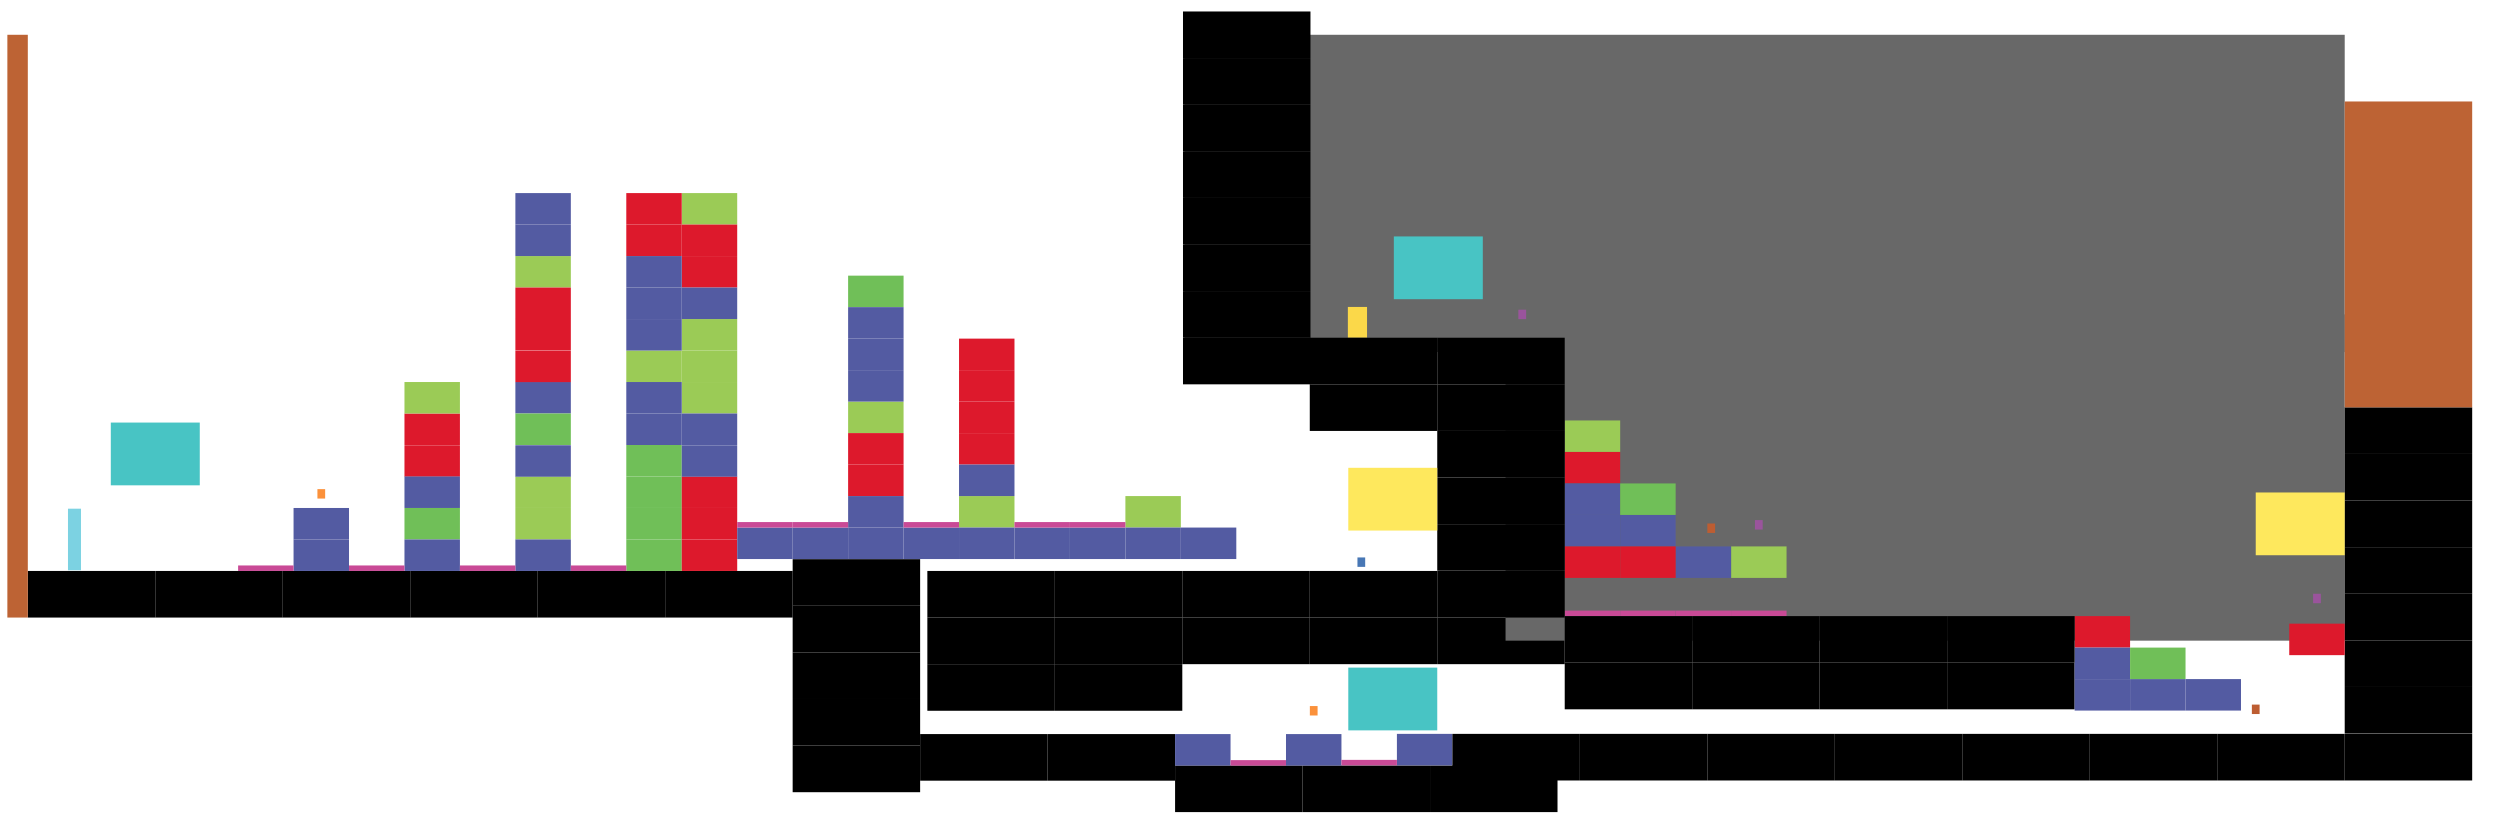
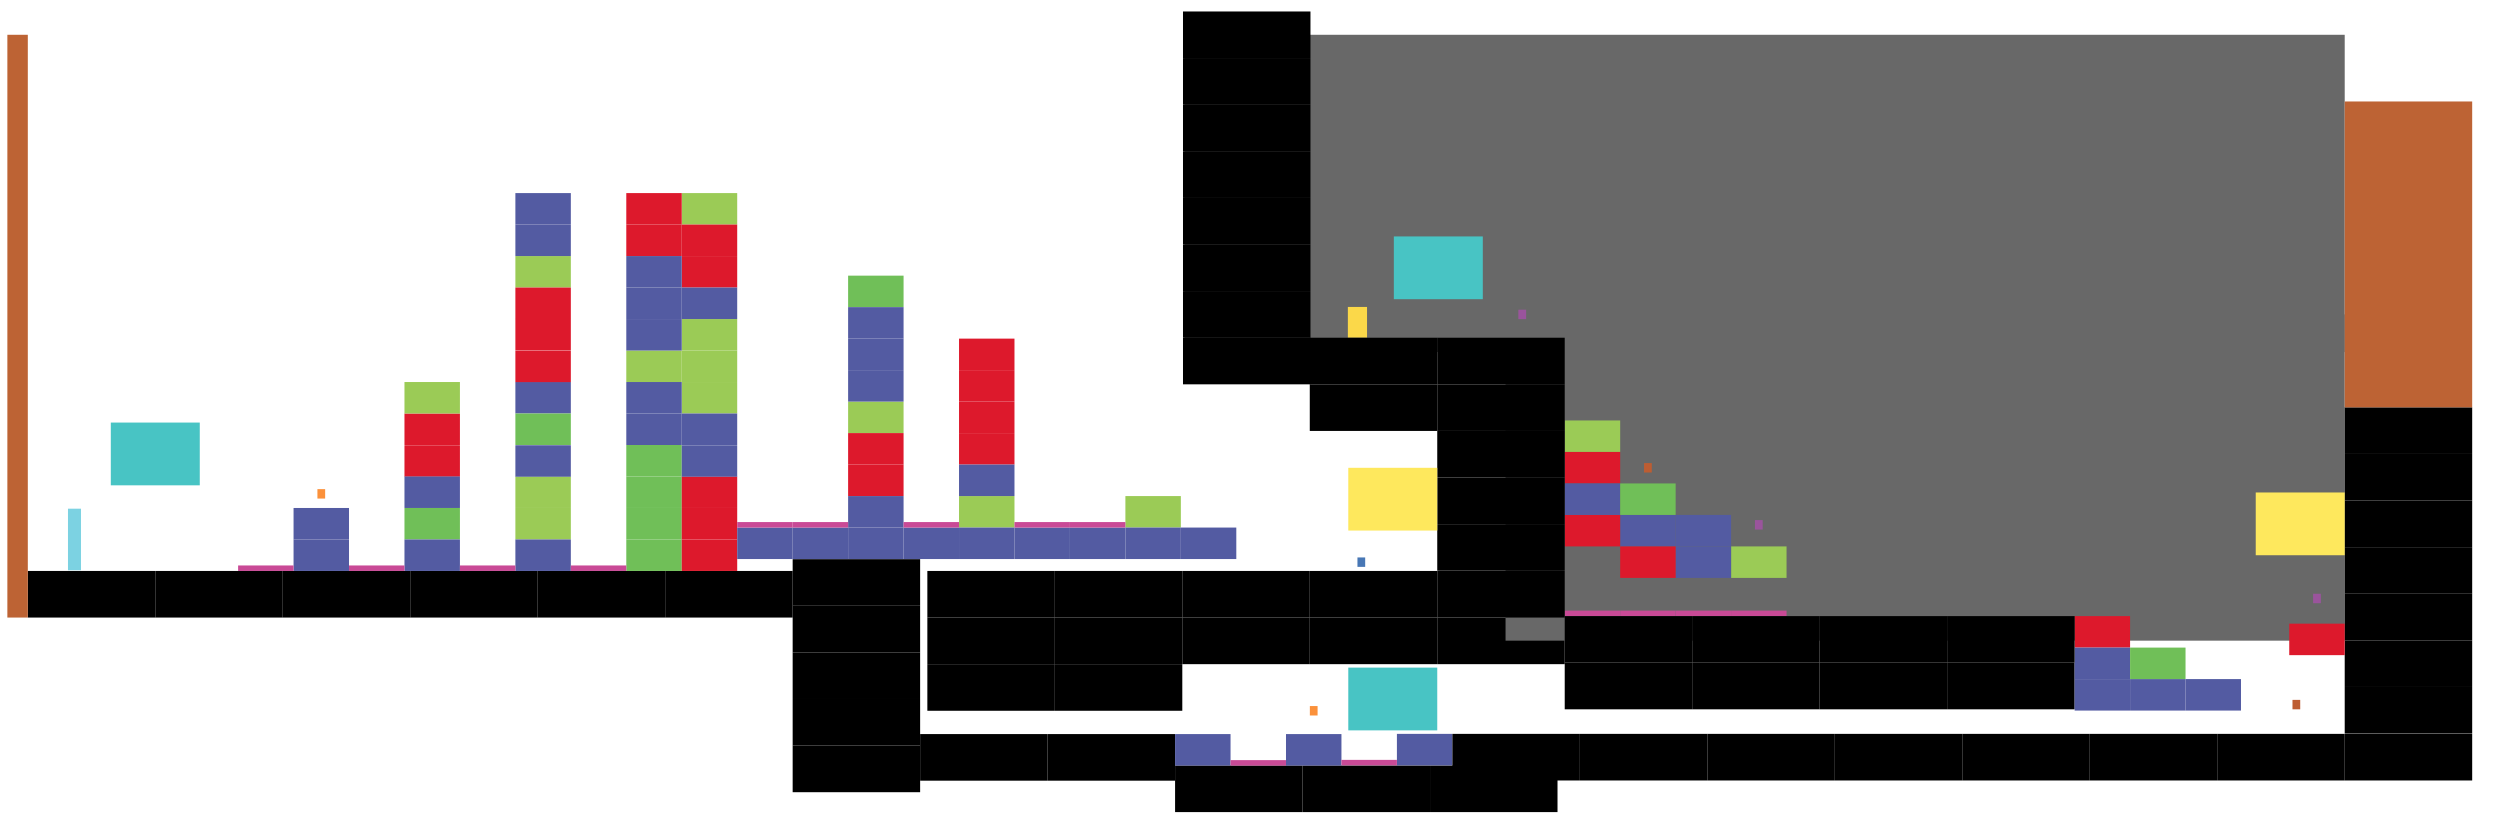
<svg xmlns="http://www.w3.org/2000/svg" version="1.1" id="Calque_1" x="0px" y="0px" width="16383px" height="5435.21px" viewBox="0 0 16383 5435.21" enable-background="new 0 0 16383 5435.21" xml:space="preserve">
  <rect id="pillevolutionb_1_" x="2080.097" y="3205.373" fill="#FB913B" width="50.685" height="61.859" />
  <rect id="characterstart_4_" x="445.481" y="3333.532" fill="#7CD2E2" width="85.193" height="403.363" />
  <rect id="groundcage1_27_" x="182.25" y="3741.571" width="835.366" height="305.416" />
  <rect id="groundcage1_11_" x="1017.618" y="3741.571" width="835.366" height="305.416" />
  <rect id="groundcage4_1_" x="1852.984" y="3741.571" width="835.367" height="305.416" />
  <rect id="groundcage1_28_" x="2688.351" y="3741.571" width="835.366" height="305.416" />
  <rect id="groundcage1_31_" x="3523.717" y="3741.571" width="835.366" height="305.416" />
  <rect id="groundcage1_30_" x="4359.083" y="3741.571" width="835.367" height="305.416" />
  <rect id="platformcage1_12_" x="2650.558" y="3328.852" fill="#70BF58" width="363.414" height="206.352" />
  <rect id="platformcage2_26_" x="3377.384" y="3328.854" fill="#9BCB56" width="363.414" height="206.349" />
  <rect id="platformcage2_76_" x="3377.386" y="3122.502" fill="#9BCB56" width="363.413" height="206.352" />
  <rect id="platformcage2_10_" x="3377.384" y="1678.04" fill="#9BCB56" width="363.411" height="206.353" />
  <rect id="platformcage2_33_" x="4467.624" y="2503.445" fill="#9BCB56" width="363.411" height="206.355" />
  <rect id="platformcage2_32_" x="4467.623" y="2297.094" fill="#9BCB56" width="363.412" height="206.351" />
  <rect id="platformcage2_31_" x="4467.624" y="2090.744" fill="#9BCB56" width="363.414" height="206.351" />
  <rect id="platformcage2_6_" x="4467.624" y="1265.337" fill="#9BCB56" width="363.414" height="206.351" />
  <rect id="platformcage1_90_" x="4104.212" y="3328.854" fill="#70BF58" width="363.413" height="206.353" />
  <rect id="platformcage1_4_" x="4104.211" y="3535.214" fill="#70BF58" width="363.413" height="206.354" />
  <rect id="platformcage1_89_" x="4104.212" y="3122.502" fill="#70BF58" width="363.413" height="206.352" />
  <rect id="platformcage1_28_" x="4104.212" y="2916.151" fill="#70BF58" width="363.413" height="206.351" />
  <rect id="platformcage2_38_" x="4104.211" y="2297.094" fill="#9BCB56" width="363.412" height="206.351" />
  <rect id="groundcage3_11_" x="5194.449" y="3664.376" width="835.367" height="305.418" />
  <rect id="groundcage3_16_" x="6077.113" y="3741.57" width="835.367" height="305.418" />
  <rect id="groundcage3_17_" x="6077.113" y="4046.988" width="835.367" height="305.418" />
  <rect id="groundcage2_2_" x="6077.113" y="4352.408" width="835.367" height="305.418" />
  <rect id="groundcage3_12_" x="5194.449" y="3969.794" width="835.367" height="305.418" />
  <rect id="groundcage3_13_" x="5194.449" y="4275.212" width="835.367" height="305.418" />
  <rect id="groundcage3_14_" x="5194.449" y="4580.63" width="835.367" height="305.418" />
  <rect id="groundcage3_15_" x="5194.449" y="4886.048" width="835.367" height="305.418" />
  <rect id="groundcage1_40_" x="6029.816" y="4810.536" width="835.367" height="305.416" />
  <rect id="groundcage1_39_" x="6865.184" y="4810.536" width="835.367" height="305.416" />
  <rect id="groundcage4_2_" x="6912.48" y="3741.571" width="835.366" height="305.416" />
  <rect id="groundcage1_45_" x="7747.847" y="3741.571" width="835.366" height="305.416" />
  <rect id="groundcage1_44_" x="8583.213" y="3741.571" width="835.369" height="305.416" />
  <rect id="groundcage3_19_" x="6912.48" y="4046.987" width="835.366" height="305.42" />
  <rect id="groundcage2_3_" x="6912.48" y="4352.407" width="835.366" height="305.42" />
  <rect id="groundcage2_5_" x="7747.846" y="4046.988" width="835.367" height="305.418" />
  <rect id="groundcage2_4_" x="8583.213" y="4046.987" width="835.365" height="305.42" />
  <rect id="groundcage2_7_" x="12760.047" y="4342.876" width="835.366" height="305.42" />
  <rect id="groundcage2_8_" x="11924.678" y="4342.876" width="835.366" height="305.42" />
  <rect id="groundcage2_10_" x="11089.312" y="4342.876" width="835.366" height="305.42" />
  <rect id="groundcage2_9_" x="10253.945" y="4342.876" width="835.366" height="305.42" />
  <rect id="groundcage2_6_" x="9418.582" y="4046.987" width="835.366" height="305.42" />
  <rect id="shadows_3_" x="9866.139" y="2060.457" fill="#686868" width="5499.246" height="2137.929" />
  <rect id="shadows_2_" x="7762.309" y="227.954" fill="#686868" width="7603.074" height="2079.132" />
  <rect id="end_4_" x="8832.82" y="2011.481" fill="#FBD849" width="125.633" height="201.682" />
  <rect id="pillevolutiond_3_" x="11500.555" y="3408.366" fill="#9A549C" width="50.684" height="61.855" />
-   <rect id="pillevolutionb_3_" x="14756.945" y="4617.368" fill="#BD5D32" width="50.688" height="61.856" />
+   <rect id="pillevolutionb_3_" x="15023.104" y="4586.44" fill="#BD5D32" width="50.688" height="61.856" />
  <rect id="platformcage2_9_" x="6284.684" y="3250.84" fill="#9BCB56" width="363.413" height="206.351" />
  <rect id="platformcage2_21_" x="5557.858" y="2631.781" fill="#9BCB56" width="363.412" height="206.354" />
  <rect id="platformcage1_59_" x="5557.859" y="1806.374" fill="#70BF58" width="363.413" height="206.351" />
  <rect id="platformcage2_16_" x="7374.925" y="3250.837" fill="#9BCB56" width="363.415" height="206.355" />
  <rect id="pillevolutiona_4_" x="8895.635" y="3653.015" fill="#4877B5" width="50.686" height="61.854" />
  <rect id="platformcage2_11_" x="11344.191" y="3580.767" fill="#9BCB56" width="363.412" height="206.352" />
  <rect id="platformcage2_49_" x="10253.949" y="2755.355" fill="#9BCB56" width="363.416" height="206.354" />
  <rect id="groundcage4_3_" x="8535.918" y="5016.429" width="835.368" height="305.414" />
  <rect id="groundcage1_1_" x="7700.551" y="5016.429" width="835.367" height="305.414" />
  <rect id="groundcage1_8_" x="9371.287" y="5016.429" width="835.368" height="305.414" />
  <rect id="pillevolutiond_1_" x="9950.225" y="2029.53" fill="#9A549C" width="50.688" height="61.854" />
-   <rect id="pillevolutionb_2_" x="11188.551" y="3430.581" fill="#BD5D32" width="50.686" height="61.857" />
+   <rect id="pillevolutionb_2_" x="10773.723" y="3034.682" fill="#BD5D32" width="50.686" height="61.857" />
  <rect id="platformcage4_7_" x="1923.733" y="3535.214" fill="#535BA2" width="363.413" height="206.354" />
  <rect id="platformcage4_13_" x="1923.733" y="3328.861" fill="#535BA2" width="363.413" height="206.353" />
  <rect id="pillevolutionb_4_" x="8583.746" y="4626.897" fill="#FB913B" width="50.682" height="61.859" />
  <rect id="platformcage4_14_" x="7700.551" y="4810.536" fill="#535BA2" width="363.413" height="206.352" />
  <rect id="platformcage4_15_" x="8427.381" y="4810.536" fill="#535BA2" width="363.412" height="206.352" />
  <rect id="platformcage4_16_" x="9154.205" y="4809.22" fill="#535BA2" width="363.413" height="206.352" />
  <rect id="platformcage4_17_" x="13595.414" y="4450.163" fill="#535BA2" width="363.414" height="206.352" />
  <rect id="platformcage4_18_" x="13958.828" y="4450.163" fill="#535BA2" width="363.414" height="206.352" />
  <rect id="platformcage3_8_" x="13595.418" y="4037.458" fill="#DD192C" width="363.409" height="206.354" />
  <rect id="platformcage4_19_" x="13595.414" y="4243.81" fill="#535BA2" width="363.414" height="206.352" />
  <rect id="platformcage4_50_" x="10980.775" y="3580.763" fill="#535BA2" width="363.414" height="206.354" />
-   <rect id="platformcage4_27_" x="10617.361" y="3374.411" fill="#535BA2" width="363.414" height="206.352" />
-   <rect id="platformcage4_53_" x="10253.947" y="3374.411" fill="#535BA2" width="363.414" height="206.352" />
+   <rect id="platformcage4_27_" x="10980.775" y="3374.411" fill="#535BA2" width="363.414" height="206.352" />
+   <rect id="platformcage4_53_" x="10617.358" y="3374.411" fill="#535BA2" width="363.414" height="206.352" />
  <rect id="platformcage1_1_" x="13958.826" y="4243.808" fill="#70BF58" width="363.418" height="206.355" />
  <rect id="platformcage3_31_" x="10253.951" y="2961.71" fill="#DD192C" width="363.412" height="206.353" />
-   <rect id="platformcage3_32_" x="10253.951" y="3580.767" fill="#DD192C" width="363.412" height="206.354" />
+   <rect id="platformcage3_32_" x="10253.951" y="3374.41" fill="#DD192C" width="363.412" height="206.354" />
  <rect id="platformcage3_33_" x="10617.359" y="3580.767" fill="#DD192C" width="363.412" height="206.354" />
  <rect id="platformcage4_51_" x="10253.949" y="3168.061" fill="#535BA2" width="363.414" height="206.351" />
  <rect id="platformcage1_5_" x="10617.361" y="3168.059" fill="#70BF58" width="363.418" height="206.354" />
  <rect id="platformcage3_9_" x="2650.558" y="2709.799" fill="#DD192C" width="363.413" height="206.353" />
  <rect id="platformcage3_12_" x="2650.558" y="2917.652" fill="#DD192C" width="363.413" height="206.353" />
  <rect id="platformcage2_5_" x="2650.558" y="2503.446" fill="#9BCB56" width="363.413" height="206.355" />
  <rect id="platformcage4_20_" x="2650.558" y="3122.502" fill="#535BA2" width="363.413" height="206.352" />
  <rect id="platformcage4_21_" x="2650.558" y="3535.214" fill="#535BA2" width="363.414" height="206.354" />
  <rect id="platformcage4_22_" x="3377.383" y="2917.652" fill="#535BA2" width="363.413" height="206.353" />
  <rect id="platformcage4_23_" x="3377.385" y="3535.214" fill="#535BA2" width="363.414" height="206.354" />
  <rect id="platformcage4_24_" x="3377.386" y="2503.447" fill="#535BA2" width="363.413" height="206.352" />
  <rect id="platformcage1_3_" x="3377.385" y="2709.8" fill="#70BF58" width="363.414" height="206.351" />
  <rect id="platformcage3_14_" x="3377.386" y="2089.991" fill="#DD192C" width="363.413" height="206.353" />
  <rect id="platformcage3_13_" x="3377.386" y="2297.844" fill="#DD192C" width="363.413" height="206.353" />
  <rect id="platformcage3_15_" x="3377.386" y="1884.393" fill="#DD192C" width="363.413" height="206.353" />
  <rect id="platformcage3_16_" x="4104.21" y="1265.336" fill="#DD192C" width="363.413" height="206.353" />
  <rect id="platformcage3_17_" x="4104.21" y="1471.688" fill="#DD192C" width="363.413" height="206.353" />
  <rect id="platformcage3_18_" x="4467.625" y="1471.688" fill="#DD192C" width="363.413" height="206.353" />
  <rect id="platformcage3_20_" x="4467.625" y="1678.04" fill="#DD192C" width="363.413" height="206.353" />
  <rect id="platformcage3_26_" x="6284.684" y="2219.077" fill="#DD192C" width="363.414" height="206.353" />
  <rect id="platformcage3_25_" x="6284.684" y="2425.429" fill="#DD192C" width="363.414" height="206.353" />
  <rect id="platformcage3_28_" x="5557.859" y="2838.136" fill="#DD192C" width="363.413" height="206.353" />
  <rect id="platformcage3_29_" x="6284.684" y="2838.136" fill="#DD192C" width="363.414" height="206.353" />
  <rect id="platformcage3_30_" x="6284.684" y="2631.782" fill="#DD192C" width="363.413" height="206.353" />
  <rect id="platformcage3_27_" x="5557.859" y="3044.487" fill="#DD192C" width="363.413" height="206.353" />
  <rect id="platformcage3_22_" x="4467.624" y="3122.502" fill="#DD192C" width="363.413" height="206.352" />
  <rect id="platformcage3_23_" x="4467.621" y="3328.852" fill="#DD192C" width="363.414" height="206.353" />
  <rect id="platformcage3_24_" x="4467.624" y="3535.214" fill="#DD192C" width="363.413" height="206.354" />
  <rect id="platformcage4_25_" x="3377.383" y="1471.688" fill="#535BA2" width="363.413" height="206.352" />
  <rect id="platformcage4_28_" x="4104.211" y="1678.041" fill="#535BA2" width="363.414" height="206.352" />
  <rect id="platformcage4_29_" x="4104.209" y="1884.393" fill="#535BA2" width="363.413" height="206.352" />
  <rect id="platformcage4_46_" x="5557.859" y="2012.725" fill="#535BA2" width="363.413" height="206.352" />
  <rect id="platformcage4_45_" x="5557.856" y="2219.078" fill="#535BA2" width="363.415" height="206.352" />
  <rect id="platformcage4_47_" x="5557.859" y="2425.429" fill="#535BA2" width="363.413" height="206.352" />
  <rect id="platformcage4_32_" x="4104.208" y="2503.447" fill="#535BA2" width="363.414" height="206.352" />
  <rect id="platformcage4_31_" x="4104.211" y="2090.743" fill="#535BA2" width="363.414" height="206.352" />
  <rect id="platformcage4_33_" x="4104.211" y="2709.8" fill="#535BA2" width="363.414" height="206.353" />
  <rect id="platformcage4_34_" x="4467.624" y="2709.8" fill="#535BA2" width="363.413" height="206.353" />
  <rect id="platformcage4_35_" x="4467.621" y="2917.653" fill="#535BA2" width="363.414" height="206.353" />
  <rect id="platformcage4_30_" x="4467.622" y="1884.393" fill="#535BA2" width="363.414" height="206.352" />
  <rect id="platformcage4_37_" x="4831.036" y="3457.192" fill="#535BA2" width="363.414" height="206.354" />
  <rect id="platformcage4_36_" x="5194.449" y="3457.192" fill="#535BA2" width="363.414" height="206.354" />
  <rect id="platformcage4_39_" x="5557.856" y="3457.192" fill="#535BA2" width="363.415" height="206.354" />
  <rect id="platformcage4_48_" x="5557.856" y="3250.839" fill="#535BA2" width="363.415" height="206.352" />
  <rect id="platformcage4_49_" x="6284.684" y="3044.488" fill="#535BA2" width="363.414" height="206.352" />
  <rect id="platformcage4_38_" x="5921.27" y="3457.192" fill="#535BA2" width="363.414" height="206.354" />
  <rect id="platformcage4_41_" x="6284.684" y="3457.192" fill="#535BA2" width="363.414" height="206.354" />
  <rect id="platformcage4_40_" x="6648.098" y="3457.192" fill="#535BA2" width="363.413" height="206.354" />
  <rect id="platformcage4_43_" x="7011.511" y="3457.192" fill="#535BA2" width="363.414" height="206.354" />
  <rect id="platformcage4_42_" x="7374.924" y="3457.192" fill="#535BA2" width="363.414" height="206.354" />
  <rect id="platformcage4_44_" x="7738.339" y="3457.192" fill="#535BA2" width="363.414" height="206.352" />
  <rect id="platformcage4_26_" x="3377.383" y="1265.337" fill="#535BA2" width="363.413" height="206.352" />
  <rect id="spadesdown" x="1560.322" y="3705.584" fill="#C94A96" width="363.411" height="35.983" />
  <rect id="spadesdown_1_" x="2287.146" y="3705.588" fill="#C94A96" width="363.411" height="35.983" />
  <rect id="spadesdown_2_" x="3013.971" y="3705.584" fill="#C94A96" width="363.411" height="35.983" />
  <rect id="spadesdown_3_" x="3740.799" y="3705.584" fill="#C94A96" width="363.411" height="35.983" />
  <rect id="spadesdown_4_" x="4831.038" y="3421.208" fill="#C94A96" width="363.411" height="35.982" />
  <rect id="spadesdown_5_" x="5194.451" y="3421.208" fill="#C94A96" width="363.411" height="35.982" />
  <rect id="spadesdown_6_" x="5921.271" y="3421.208" fill="#C94A96" width="363.411" height="35.982" />
  <rect id="spadesdown_7_" x="6648.099" y="3421.208" fill="#C94A96" width="363.411" height="35.982" />
  <rect id="spadesdown_8_" x="7011.512" y="3421.208" fill="#C94A96" width="363.411" height="35.982" />
  <rect id="spadesdown_12_" x="8063.963" y="4981.236" fill="#C94A96" width="363.412" height="35.983" />
  <rect id="spadesdown_13_" x="8790.793" y="4979.588" fill="#C94A96" width="363.412" height="35.983" />
  <rect id="spadesdown_24_" x="10980.773" y="4001.475" fill="#C94A96" width="363.412" height="35.983" />
  <rect id="spadesdown_23_" x="11344.188" y="4001.474" fill="#C94A96" width="363.412" height="35.983" />
  <rect id="spadesdown_28_" x="10253.949" y="4001.475" fill="#C94A96" width="363.41" height="35.983" />
  <rect id="spadesdown_27_" x="10617.363" y="4001.474" fill="#C94A96" width="363.41" height="35.983" />
  <g id="Calque_2">
    <rect id="groundcage1_67_" x="9517.816" y="4809.22" width="835.367" height="305.418" />
    <rect id="groundcage1_66_" x="10353.182" y="4809.22" width="835.369" height="305.418" />
    <rect id="groundcage1_65_" x="11188.551" y="4809.22" width="835.369" height="305.418" />
    <rect id="groundcage4_6_" x="12023.92" y="4809.22" width="835.363" height="305.418" />
    <rect id="groundcage1_63_" x="12859.283" y="4809.22" width="835.367" height="305.418" />
    <rect id="groundcage1_62_" x="13694.65" y="4809.22" width="835.365" height="305.418" />
    <rect id="groundcage4_7_" x="14530.016" y="4809.22" width="835.367" height="305.418" />
    <rect id="groundcage1_60_" x="15365.383" y="4809.22" width="835.367" height="305.418" />
    <rect id="groundcage3_18_" x="15365.383" y="4501.88" width="835.367" height="305.418" />
    <rect id="groundcage3_20_" x="15365.383" y="4196.462" width="835.367" height="305.418" />
    <rect id="groundcage3_21_" x="15365.383" y="3891.044" width="835.367" height="305.418" />
    <rect id="groundcage3_24_" x="15365.383" y="3585.626" width="835.367" height="305.418" />
    <rect id="groundcage3_23_" x="15365.383" y="3280.208" width="835.367" height="305.418" />
    <rect id="groundcage3_22_" x="15365.383" y="2974.79" width="835.367" height="305.418" />
    <rect id="groundcage3_27_" x="15365.383" y="2669.372" width="835.367" height="305.418" />
    <rect id="groundcage4_5_" x="10253.947" y="4037.458" width="835.365" height="305.418" />
    <rect id="groundcage1_52_" x="11089.312" y="4037.458" width="835.367" height="305.418" />
    <rect id="groundcage1_51_" x="11924.68" y="4037.458" width="835.365" height="305.418" />
    <rect id="groundcage4_4_" x="12760.045" y="4037.458" width="835.369" height="305.418" />
    <rect id="groundcage4" x="9418.582" y="2213.163" width="835.367" height="305.419" />
    <rect id="groundcage1_24_" x="8583.213" y="2213.163" width="835.369" height="305.419" />
    <rect id="groundcage2_1_" x="8583.213" y="2518.581" width="835.369" height="305.419" />
    <rect id="groundcage2" x="7752.377" y="2213.163" width="835.367" height="305.419" />
    <rect id="groundcage1_20_" x="9418.582" y="3741.571" width="835.363" height="305.416" />
    <rect id="groundcage3" x="7752.377" y="75.246" width="835.367" height="305.416" />
    <rect id="groundcage3_1_" x="7752.377" y="380.662" width="835.367" height="305.416" />
    <rect id="groundcage3_2_" x="7752.377" y="686.077" width="835.367" height="305.416" />
    <rect id="groundcage3_5_" x="7752.377" y="991.493" width="835.367" height="305.416" />
    <rect id="groundcage3_4_" x="7752.377" y="1296.908" width="835.367" height="305.416" />
    <rect id="groundcage3_7_" x="9418.58" y="2518.582" width="835.367" height="305.415" />
    <rect id="groundcage3_8_" x="9418.58" y="2823.998" width="835.367" height="305.415" />
    <rect id="groundcage3_9_" x="9418.58" y="3129.422" width="835.367" height="305.415" />
    <rect id="groundcage3_10_" x="9418.58" y="3434.837" width="835.367" height="305.415" />
    <rect id="groundcage3_3_" x="7752.377" y="1602.324" width="835.367" height="305.416" />
    <rect id="groundcage3_6_" x="7752.377" y="1907.75" width="835.367" height="305.416" />
    <rect id="blank_2_" x="15365.383" y="665.004" fill="#BD6334" width="835.367" height="2004.368" />
  </g>
  <rect id="blank_1_" x="48.25" y="227.954" fill="#BD6334" width="134" height="3819.033" />
  <rect id="backlayer1_323_" x="726.116" y="2769.165" fill="#48C4C4" width="583.003" height="411.25" />
  <rect id="backlayer1_1_" x="8835.574" y="4375.006" fill="#48C4C4" width="583.004" height="411.25" />
  <rect id="backlayer4_2_" x="8835.574" y="3065.61" fill="#FEE85D" width="583.004" height="411.25" />
  <rect id="backlayer4_3_" x="14782.288" y="3227.292" fill="#FEE85D" width="583.006" height="411.25" />
  <rect id="backlayer1_2_" x="9134.057" y="1549.406" fill="#48C4C4" width="583.003" height="411.25" />
  <rect id="platformcage4_1_" x="14322.242" y="4450.163" fill="#535BA2" width="363.414" height="206.352" />
  <rect id="platformcage3_2_" x="15001.885" y="4086.99" fill="#DD192C" width="363.409" height="206.354" />
-   <rect id="pillevolutiond_4_" x="15158.248" y="3891.044" fill="#9A549C" width="50.684" height="61.855" />
+   <rect id="pillevolutiond_4_" x="15158.25" y="3891.044" fill="#9A549C" width="50.682" height="61.855" />
</svg>
